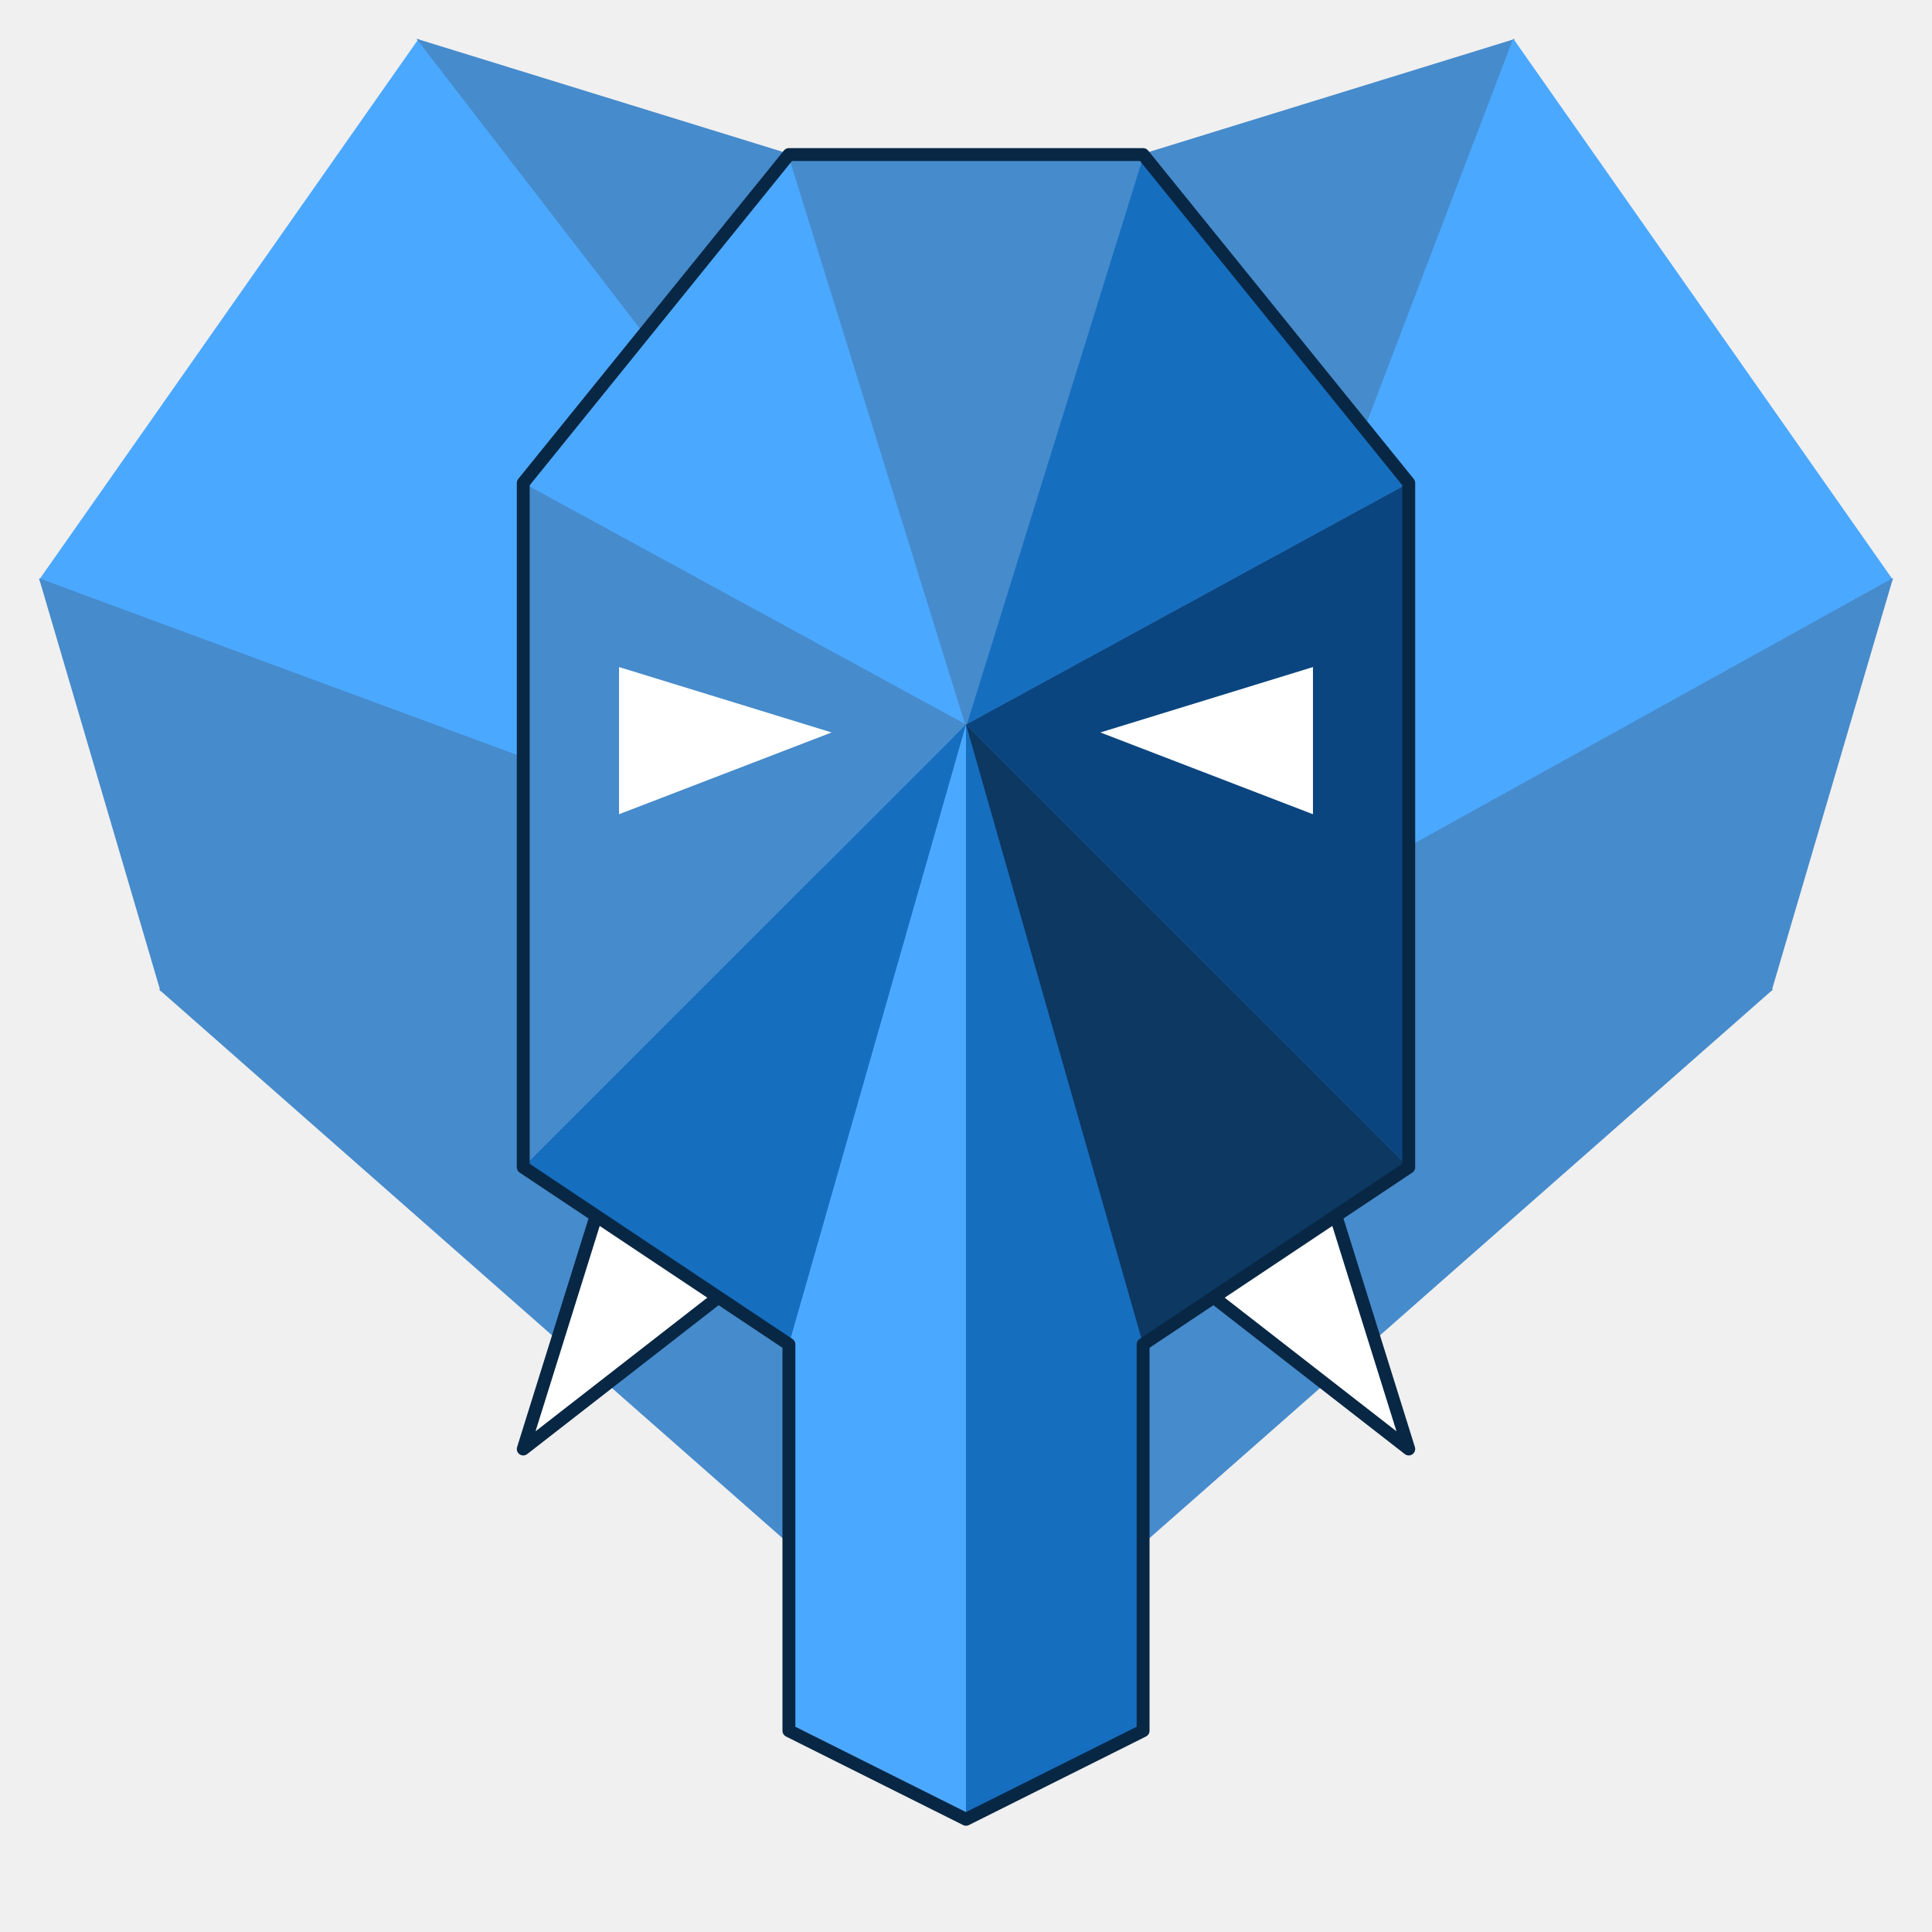
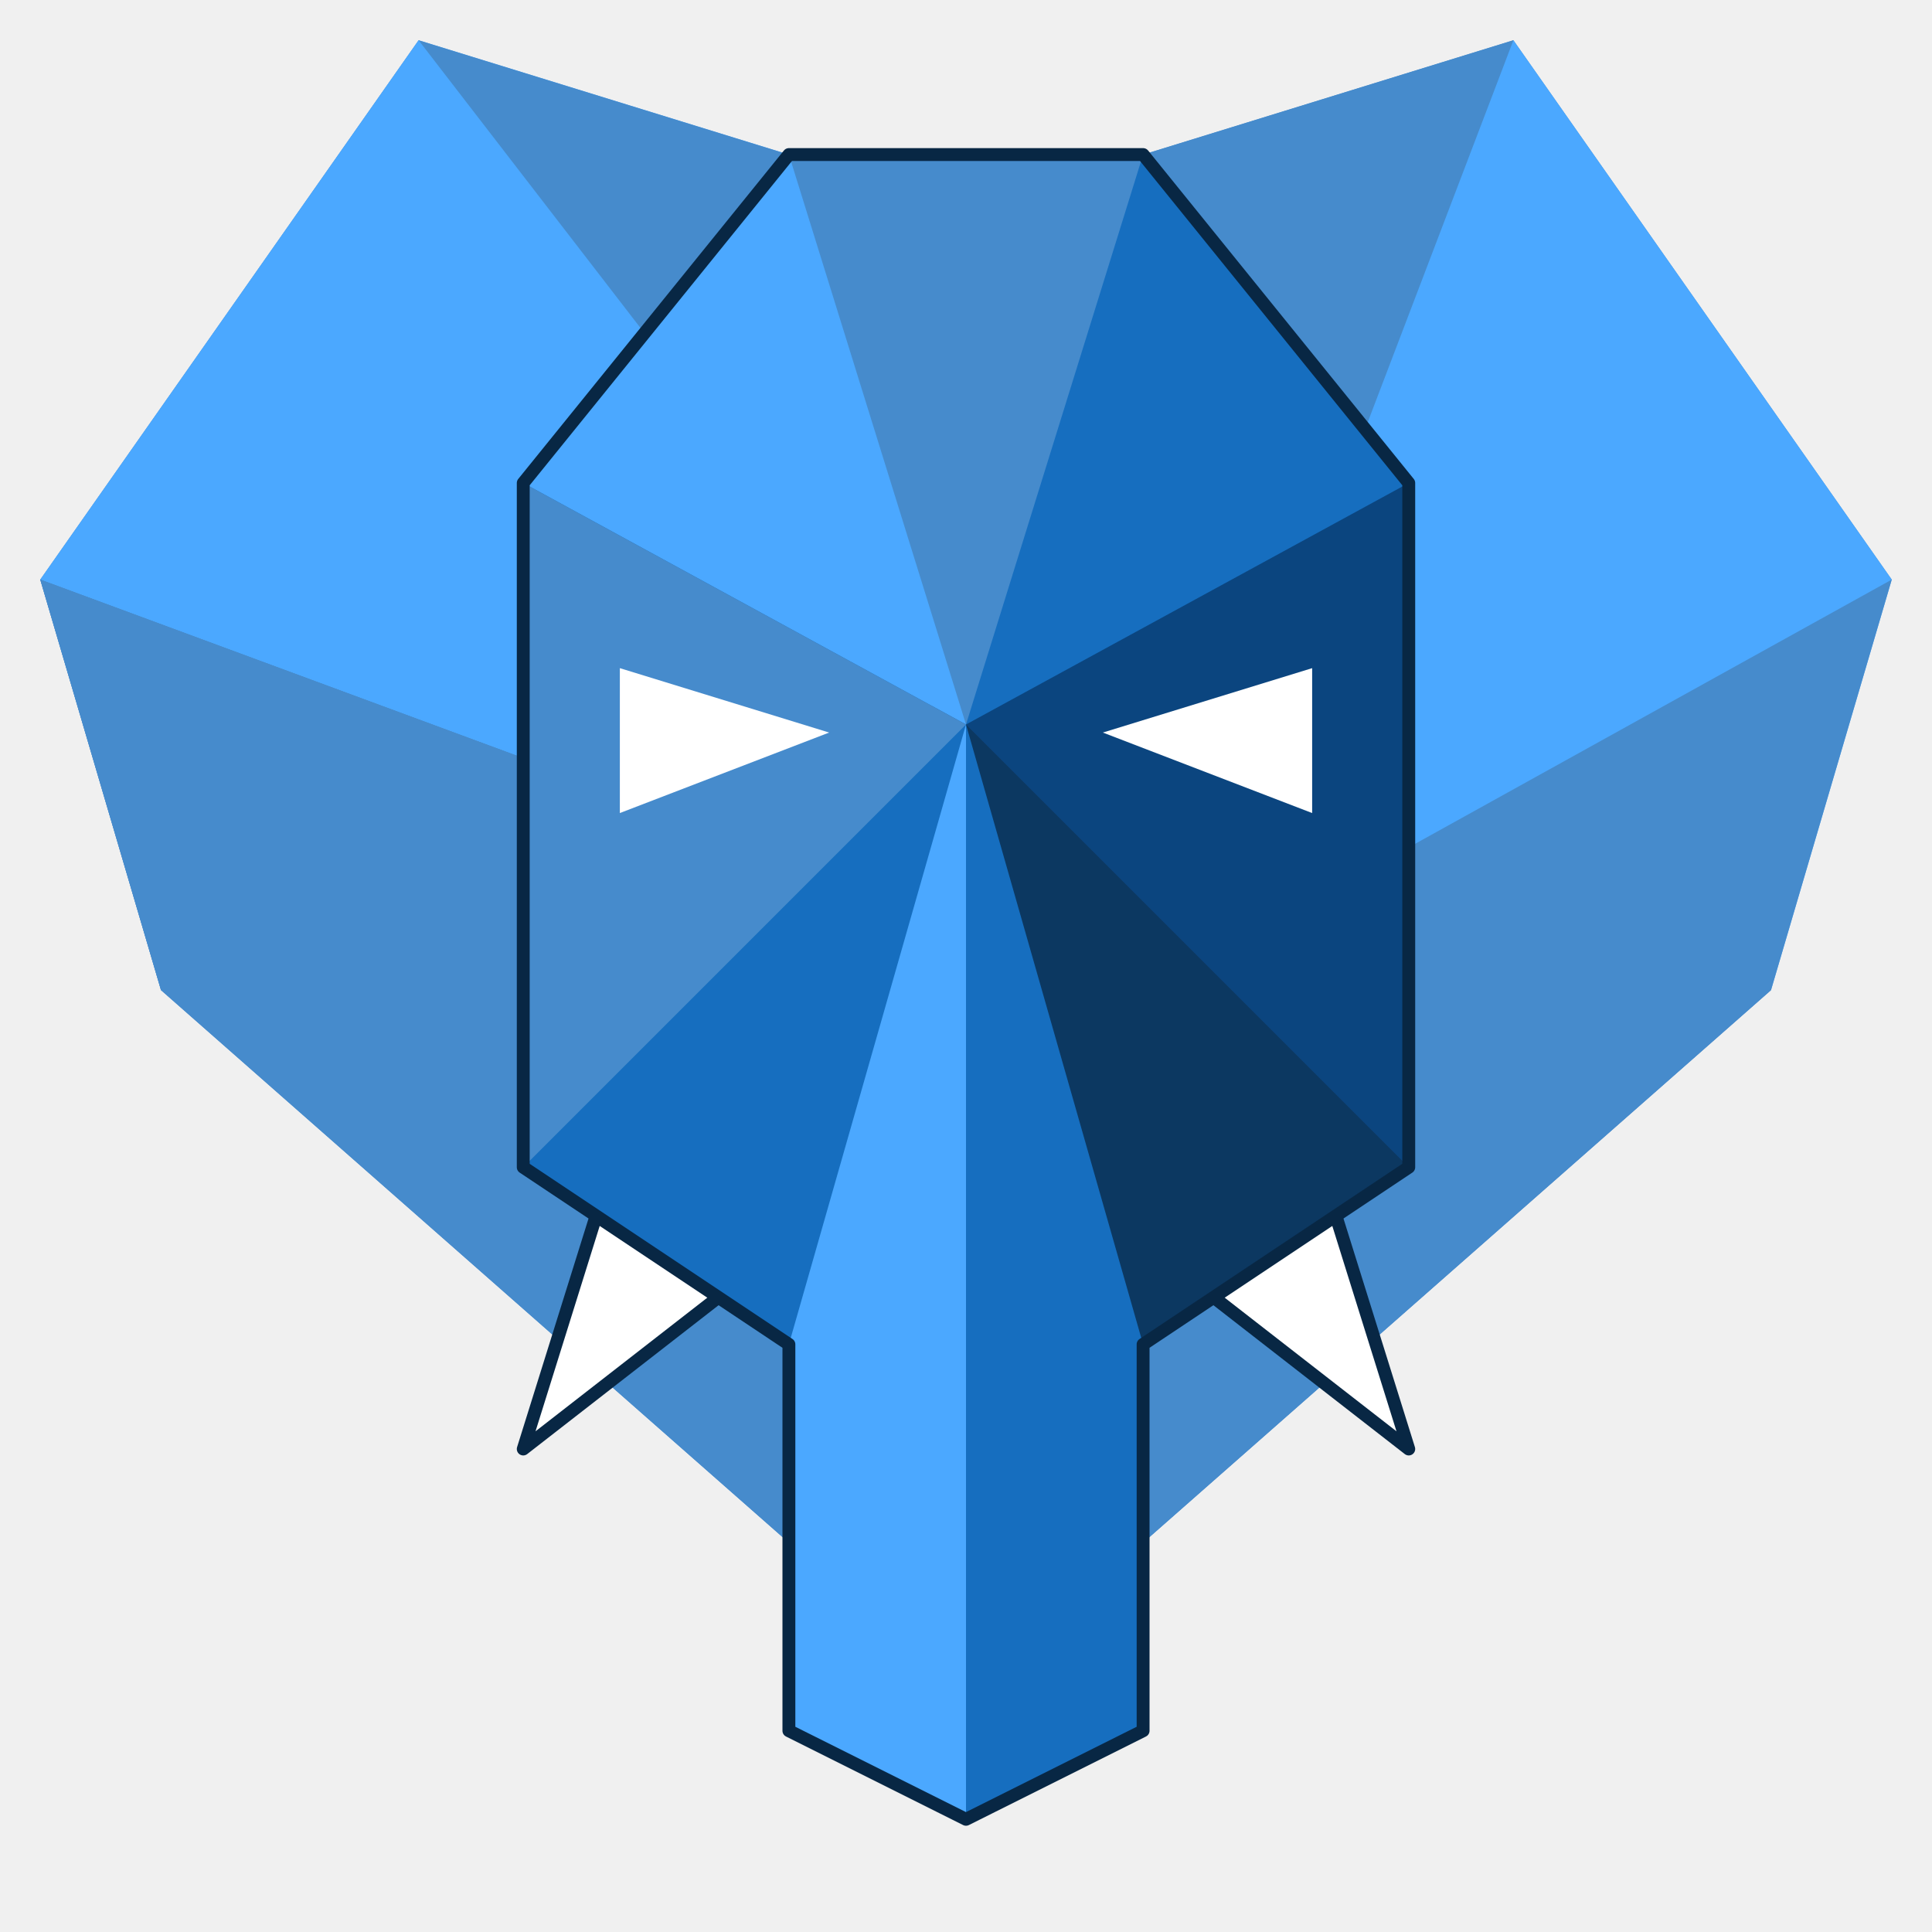
<svg xmlns="http://www.w3.org/2000/svg" width="1200" height="1200" version="1.1">
  <style type="text/css">
* {
-   stroke-width: 1;
+   stroke-width: 0;
  shape-rendering: geometricPrecision;
}
.seg1 {
  fill: #468bcc;
  stroke: #468bcc;
}
.seg2 {
  fill: #4ba8ff;
  stroke: #4ba8ff;
}
.seg3 {
  fill: #166ebf;
  stroke: #166ebf;
}
.seg4 {
  fill: #0b457f;
  stroke: #0b457f;
}
.seg5 {
  fill: #0c3861;
  stroke: #0c3861;
}

.face .eye {
  fill: #ffffff;
  stroke: #ffffff;
}
.face .tusk {
  stroke: #000000;
  fill: #ffffff;
}
.face .no-stroke {
  stroke: transparent;
  stroke-opacity: 0;
}
.face .tusk,
.face .stroke-only,
.heart-outline {
  stroke: #082744;
  stroke-width: 8;
  stroke-linejoin: round;
}
.face .stroke-only,
.heart-outline {
  fill: transparent;
  fill-opacity: 0;
}
</style>
  <g class="ears">
-     <polygon points="25,360 260,25 715,615" class="seg2" />
-     <polygon points="260,25 600,130 715,615" class="seg1" />
-     <polygon points="600,130 940,25 715,615" class="seg1" />
-     <polygon points="940,25 1175,360 715,615" class="seg2" />
-     <polygon points="1175,360 1100,615 715,615" class="seg1" />
-     <polygon points="1100,615 600,1055 715,615" class="seg1" />
-     <polygon points="600,1055 100,615 715,615" class="seg1" />
+     <polygon points="100,615 25,360 260,25 715,615" class="seg1" />
+     <polygon points="25,360 260,25 600,130 715,615" class="seg2" />
+     <polygon points="260,25 600,130 940,25 715,615" class="seg1" />
+     <polygon points="600,130 940,25 1175,360 715,615" class="seg1" />
+     <polygon points="940,25 1175,360 1100,615 715,615" class="seg2" />
+     <polygon points="1175,360 1100,615 600,1055 715,615" class="seg1" />
+     <polygon points="1100,615 600,1055 100,615 715,615" class="seg1" />
+     <polygon points="600,1055 100,615 25,360 715,615" class="seg1" />
    <polygon points="100,615 25,360 715,615" class="seg1" />
  </g>
  <g class="face">
-     <polygon points="490,96 710,96 875,300 600,450 325,300" class="seg2 forehead-left" />
-     <polygon points="710,96 875,300 600,450" class="seg3 forehead-right no-stroke" />
-     <polygon points="490,96 710,96 600,450" class="seg1 forehead-top" />
-     <polygon points="875,300 875,725 600,450" class="seg4 right-eye-area no-stroke" />
-     <polygon points="600,450 325,725 325,300" class="seg1 left-eye-area no-stroke" />
    <polygon points="375,740 460,795 325,900" class="tusk left-tusk" />
    <polygon points="825,740 740,795 875,900" class="tusk right-tusk" />
-     <polygon points="325,725 490,835 490,1075 600,1130 710,1075 710,835 875,725 600,450" class="seg3 face-bottom no-stroke" />
-     <polygon points="600,1130 710,1075 710,835 875,725 600,450" class="seg5 face-bottom-right no-stroke" />
-     <polygon points="490,835 490,1075 600,1130 600,450" class="seg2 no-stroke trunk-highlight-left" />
-     <polygon points="600,1130 710,1075 710,835 600,450" class="seg3 no-stroke trunk-highlight-right" />
+     <polygon points="325,300 490,96 710,96 600,450" class="seg2 forehead-left" />
+     <polygon points="490,96 710,96 875,300 600,450" class="seg1 forehead-top" />
+     <polygon points="710,96 875,300 875,725 600,450" class="seg3 forehead-right no-stroke" />
+     <polygon points="875,300 875,725 710,835 600,450" class="seg4 right-eye-area no-stroke" />
+     <polygon points="875,725 710,835 600,1130 600,450" class="seg5 face-bottom-right no-stroke" />
+     <polygon points="710,835 710,1075 600,1130 490,835 600,450" class="seg3 no-stroke trunk-highlight-right" />
+     <polygon points="600,1130 490,1075 490,835 325,725 600,450" class="seg2 no-stroke trunk-highlight-left" />
+     <polygon points="490,835 325,725 325,300 600,450" class="seg3 face-bottom-left no-stroke" />
+     <polygon points="325,725 325,300 600,450" class="seg1 left-eye-area no-stroke" />
+     <polygon points="490,96 710,96 875,300 875,725 710,835 710,1075 600,1130 490,1075 490,835 325,725 325,300" class="entire-face stroke-only" />
    <polygon points="385,415 515,455 385,505" class="eye left-eye" />
    <polygon points="815,415 685,455 815,505" class="eye right-eye" />
-     <polygon points="490,96 710,96 875,300 875,725 710,835 710,1075 600,1130 490,1075 490,835 325,725 325,300" class="entire-face stroke-only" />
  </g>
</svg>
